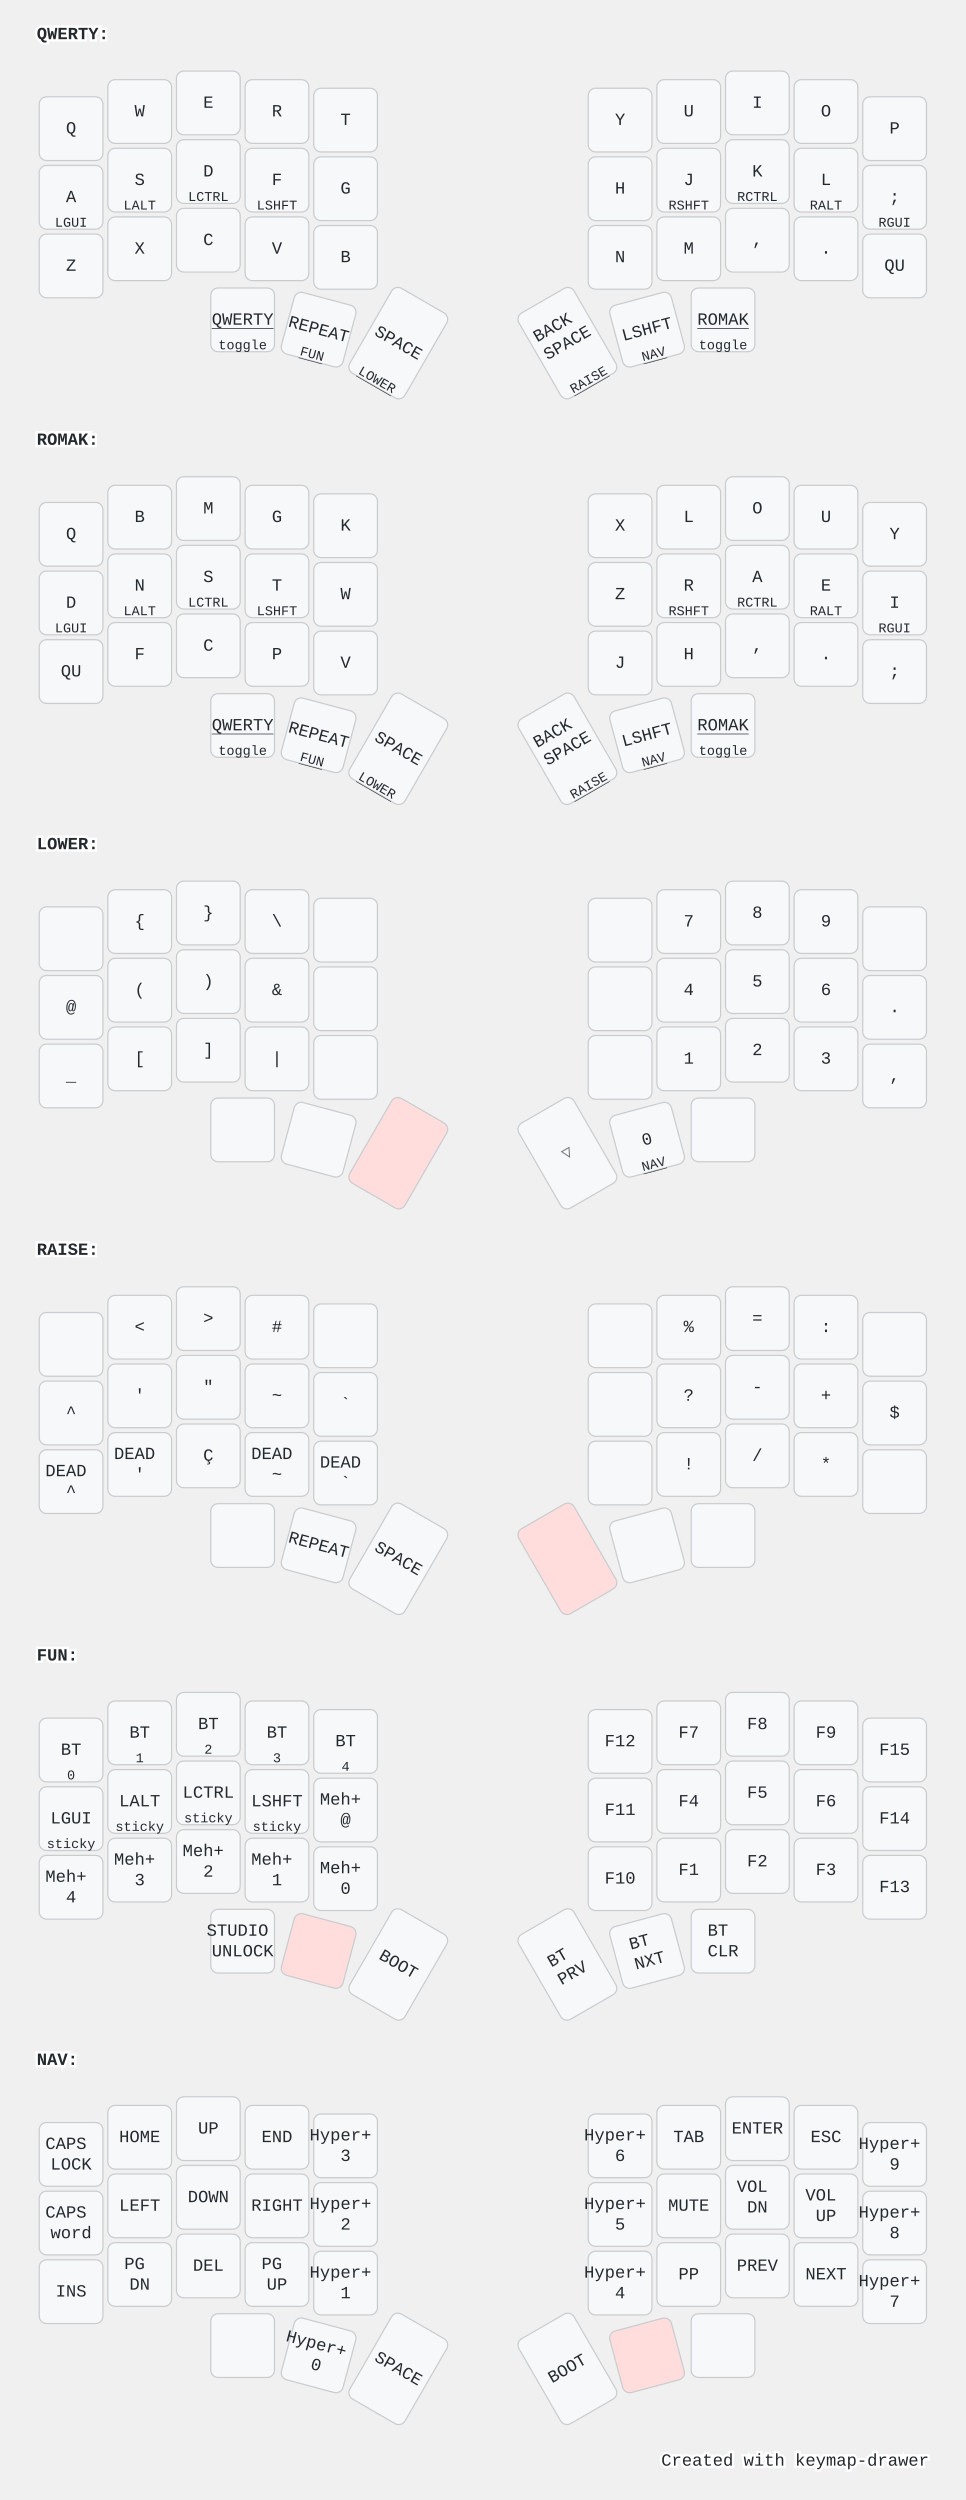
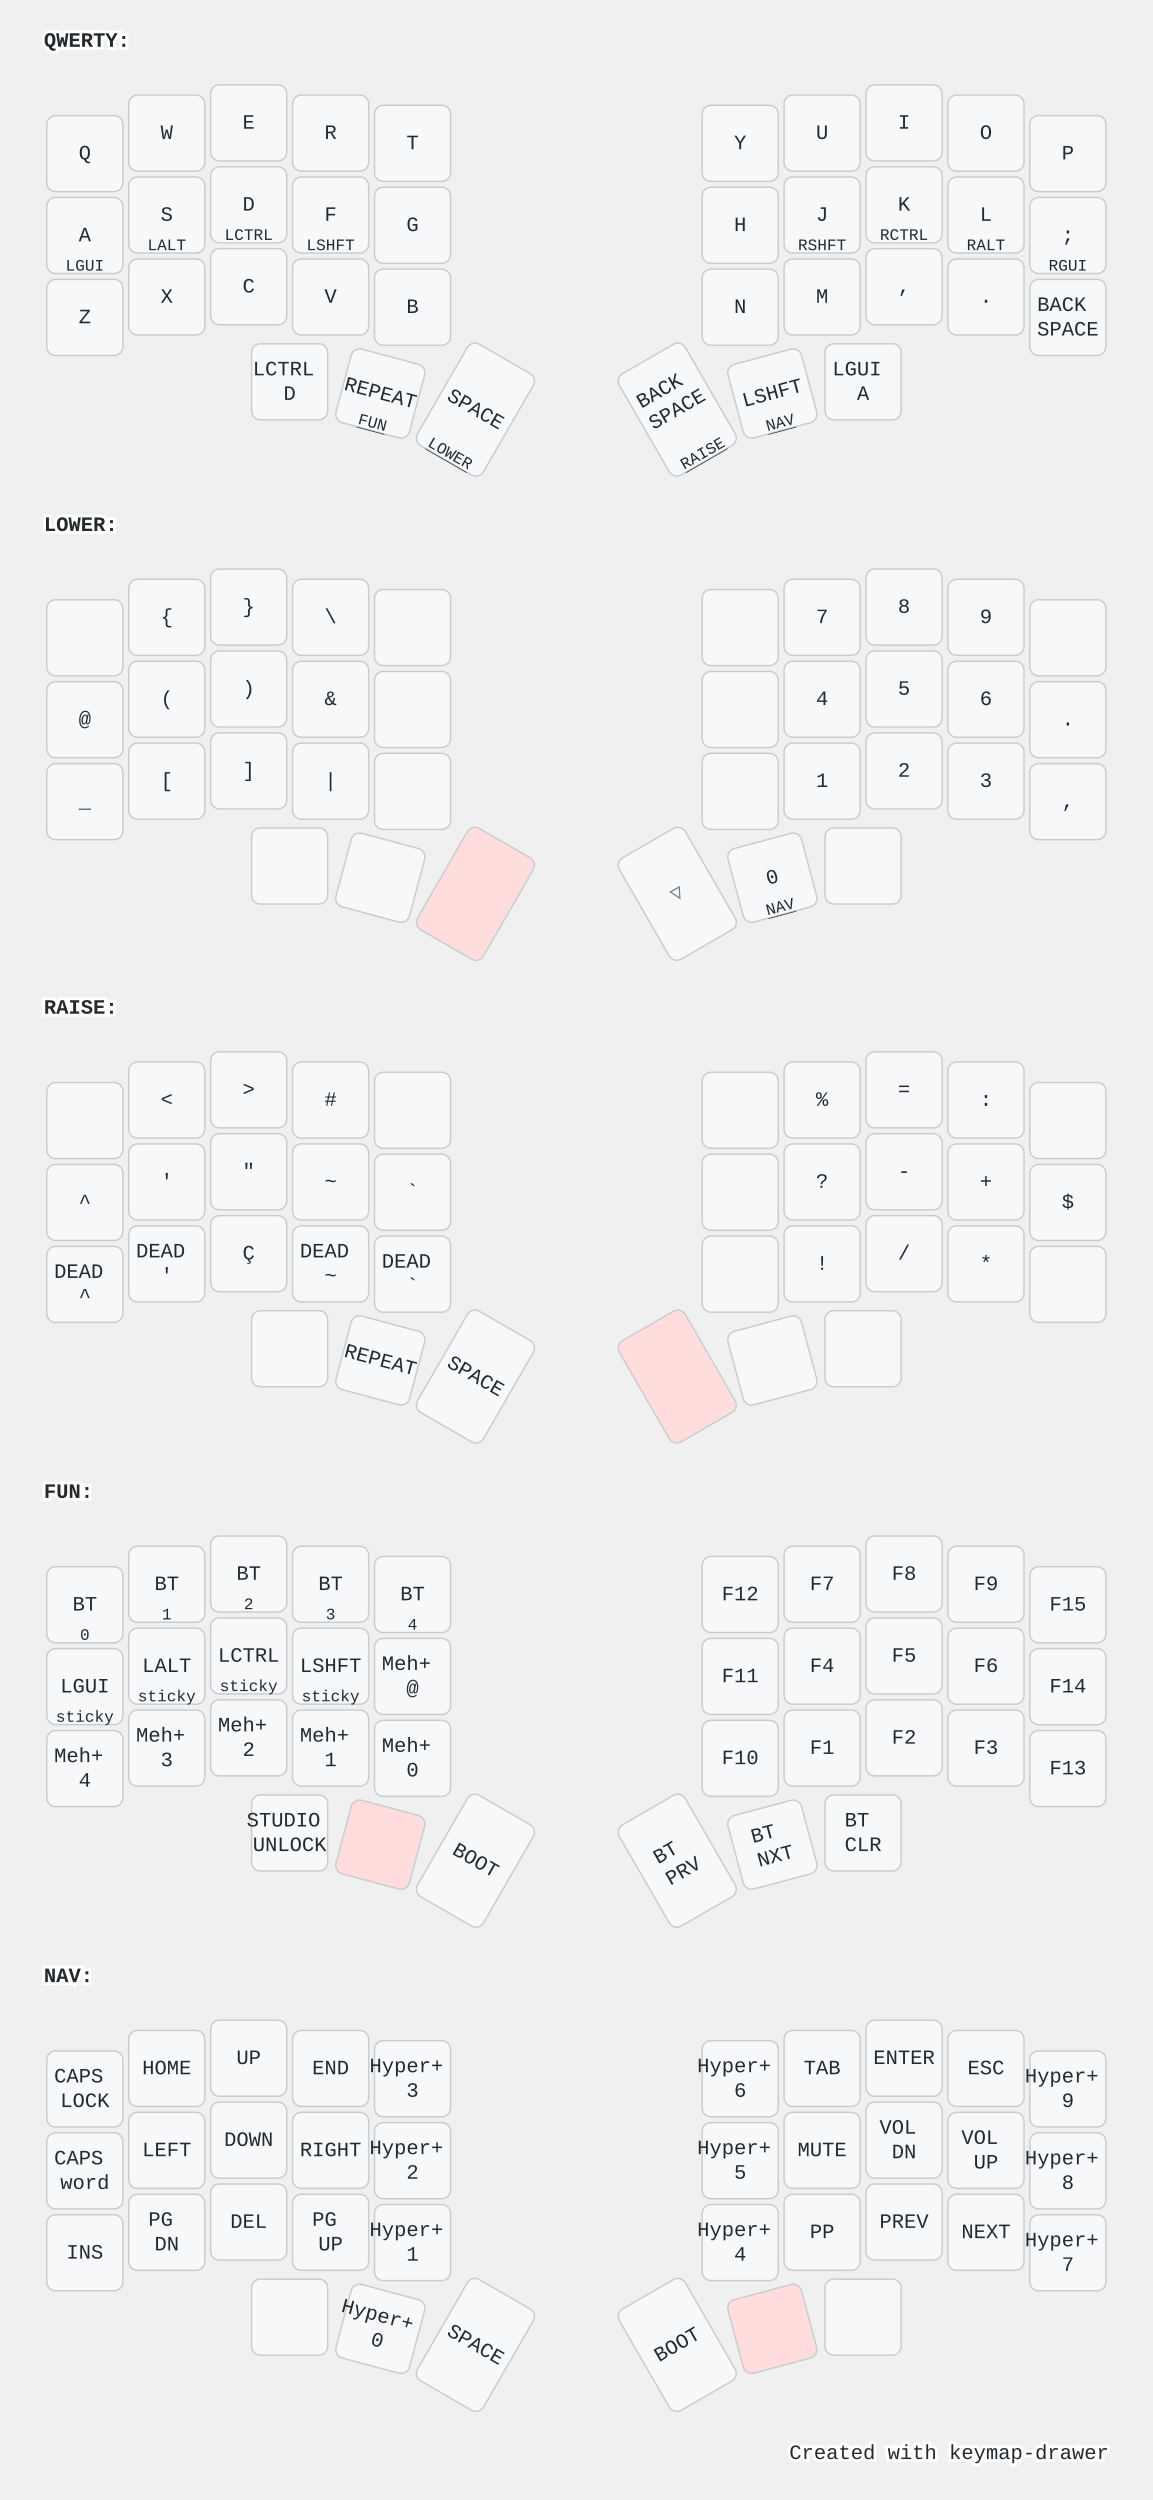
- <svg xmlns="http://www.w3.org/2000/svg" width="788" height="2040" viewBox="0 0 788 2040" class="keymap">
+ <svg xmlns="http://www.w3.org/2000/svg" width="788" height="1709" viewBox="0 0 788 1709" class="keymap">
  <style>/* inherit to force styles through use tags */
svg path {
    fill: inherit;
}

/* font and background color specifications */
svg.keymap {
    font-family: SFMono-Regular,Consolas,Liberation Mono,Menlo,monospace;
    font-size: 14px;
    font-kerning: normal;
    text-rendering: optimizeLegibility;
    fill: #24292e;
}

/* default key styling */
rect.key {
    fill: #f6f8fa;
}

rect.key, rect.combo {
    stroke: #c9cccf;
    stroke-width: 1;
}

/* default key side styling, only used is draw_key_sides is set */
rect.side {
    filter: brightness(90%);
}

/* color accent for combo boxes */
rect.combo, rect.combo-separate {
    fill: #cdf;
}

/* color accent for held keys */
rect.held, rect.combo.held {
    fill: #fdd;
}

/* color accent for ghost (optional) keys */
rect.ghost, rect.combo.ghost {
    stroke-dasharray: 4, 4;
    stroke-width: 2;
}

text {
    text-anchor: middle;
    dominant-baseline: middle;
}

/* styling for layer labels */
text.label {
    font-weight: bold;
    text-anchor: start;
    stroke: white;
    stroke-width: 4;
    paint-order: stroke;
}

/* styling for optional footer */
text.footer {
    text-anchor: end;
    dominant-baseline: auto;
    stroke: white;
    stroke-width: 4;
    paint-order: stroke;
}

/* styling for combo tap, and key non-tap label text */
text.combo, text.hold, text.shifted, text.left, text.right {
    font-size: 11px;
}

text.hold {
    text-anchor: middle;
    dominant-baseline: auto;
}

text.shifted {
    text-anchor: middle;
    dominant-baseline: hanging;
}

text.left {
    text-anchor: start;
}

text.right {
    text-anchor: end;
}

text.layer-activator {
    text-decoration: underline;
}

/* styling for hold/shifted label text in combo box */
text.combo.hold, text.combo.shifted, text.combo.left, text.combo.right {
    font-size: 8px;
}

/* lighter symbol for transparent keys */
text.trans {
    fill: #7b7e81;
}

/* styling for combo dendrons */
path.combo {
    stroke-width: 1;
    stroke: gray;
    fill: none;
}

/* Start Tabler Icons Cleanup */
/* cannot use height/width with glyphs */
.icon-tabler &gt; path {
    fill: inherit;
    stroke: inherit;
    stroke-width: 2;
}
/* hide tabler's default box */
.icon-tabler &gt; path[stroke="none"][fill="none"] {
    visibility: hidden;
}
/* End Tabler Icons Cleanup */

@media (prefers-color-scheme: dark) {
svg.keymap { fill: #d1d6db; }
rect.key { fill: #3f4750; }
rect.key, rect.combo { stroke: #60666c; }
rect.combo, rect.combo-separate { fill: #1f3d7a; }
rect.held, rect.combo.held { fill: #854747; }
text.label, text.footer { stroke: black; }
text.trans { fill: #7e8184; }
path.combo { stroke: #7f7f7f; }

}</style>
  <g transform="translate(30, 0)" class="layer-QWERTY">
    <text x="0" y="28" class="label" id="QWERTY">QWERTY:</text>
    <g transform="translate(0, 56)">
      <g transform="translate(28, 49)" class="key keypos-0">
        <rect rx="6" ry="6" x="-26" y="-26" width="52" height="52" class="key" />
        <text x="0" y="0" class="key tap">Q</text>
      </g>
      <g transform="translate(84, 35)" class="key keypos-1">
        <rect rx="6" ry="6" x="-26" y="-26" width="52" height="52" class="key" />
        <text x="0" y="0" class="key tap">W</text>
      </g>
      <g transform="translate(140, 28)" class="key keypos-2">
        <rect rx="6" ry="6" x="-26" y="-26" width="52" height="52" class="key" />
        <text x="0" y="0" class="key tap">E</text>
      </g>
      <g transform="translate(196, 35)" class="key keypos-3">
        <rect rx="6" ry="6" x="-26" y="-26" width="52" height="52" class="key" />
        <text x="0" y="0" class="key tap">R</text>
      </g>
      <g transform="translate(252, 42)" class="key keypos-4">
        <rect rx="6" ry="6" x="-26" y="-26" width="52" height="52" class="key" />
        <text x="0" y="0" class="key tap">T</text>
      </g>
      <g transform="translate(476, 42)" class="key keypos-5">
        <rect rx="6" ry="6" x="-26" y="-26" width="52" height="52" class="key" />
        <text x="0" y="0" class="key tap">Y</text>
      </g>
      <g transform="translate(532, 35)" class="key keypos-6">
        <rect rx="6" ry="6" x="-26" y="-26" width="52" height="52" class="key" />
        <text x="0" y="0" class="key tap">U</text>
      </g>
      <g transform="translate(588, 28)" class="key keypos-7">
        <rect rx="6" ry="6" x="-26" y="-26" width="52" height="52" class="key" />
        <text x="0" y="0" class="key tap">I</text>
      </g>
      <g transform="translate(644, 35)" class="key keypos-8">
        <rect rx="6" ry="6" x="-26" y="-26" width="52" height="52" class="key" />
        <text x="0" y="0" class="key tap">O</text>
      </g>
      <g transform="translate(700, 49)" class="key keypos-9">
        <rect rx="6" ry="6" x="-26" y="-26" width="52" height="52" class="key" />
        <text x="0" y="0" class="key tap">P</text>
      </g>
      <g transform="translate(28, 105)" class="key keypos-10">
        <rect rx="6" ry="6" x="-26" y="-26" width="52" height="52" class="key" />
        <text x="0" y="0" class="key tap">A</text>
        <text x="0" y="24" class="key hold">LGUI</text>
      </g>
      <g transform="translate(84, 91)" class="key keypos-11">
        <rect rx="6" ry="6" x="-26" y="-26" width="52" height="52" class="key" />
        <text x="0" y="0" class="key tap">S</text>
        <text x="0" y="24" class="key hold">LALT</text>
      </g>
      <g transform="translate(140, 84)" class="key keypos-12">
        <rect rx="6" ry="6" x="-26" y="-26" width="52" height="52" class="key" />
        <text x="0" y="0" class="key tap">D</text>
        <text x="0" y="24" class="key hold">LCTRL</text>
      </g>
      <g transform="translate(196, 91)" class="key keypos-13">
        <rect rx="6" ry="6" x="-26" y="-26" width="52" height="52" class="key" />
        <text x="0" y="0" class="key tap">F</text>
        <text x="0" y="24" class="key hold">LSHFT</text>
      </g>
      <g transform="translate(252, 98)" class="key keypos-14">
        <rect rx="6" ry="6" x="-26" y="-26" width="52" height="52" class="key" />
        <text x="0" y="0" class="key tap">G</text>
      </g>
      <g transform="translate(476, 98)" class="key keypos-15">
        <rect rx="6" ry="6" x="-26" y="-26" width="52" height="52" class="key" />
        <text x="0" y="0" class="key tap">H</text>
      </g>
      <g transform="translate(532, 91)" class="key keypos-16">
        <rect rx="6" ry="6" x="-26" y="-26" width="52" height="52" class="key" />
        <text x="0" y="0" class="key tap">J</text>
        <text x="0" y="24" class="key hold">RSHFT</text>
      </g>
      <g transform="translate(588, 84)" class="key keypos-17">
        <rect rx="6" ry="6" x="-26" y="-26" width="52" height="52" class="key" />
        <text x="0" y="0" class="key tap">K</text>
        <text x="0" y="24" class="key hold">RCTRL</text>
      </g>
      <g transform="translate(644, 91)" class="key keypos-18">
        <rect rx="6" ry="6" x="-26" y="-26" width="52" height="52" class="key" />
        <text x="0" y="0" class="key tap">L</text>
        <text x="0" y="24" class="key hold">RALT</text>
      </g>
      <g transform="translate(700, 105)" class="key keypos-19">
        <rect rx="6" ry="6" x="-26" y="-26" width="52" height="52" class="key" />
        <text x="0" y="0" class="key tap">;</text>
        <text x="0" y="24" class="key hold">RGUI</text>
      </g>
      <g transform="translate(28, 161)" class="key keypos-20">
        <rect rx="6" ry="6" x="-26" y="-26" width="52" height="52" class="key" />
        <text x="0" y="0" class="key tap">Z</text>
      </g>
      <g transform="translate(84, 147)" class="key keypos-21">
        <rect rx="6" ry="6" x="-26" y="-26" width="52" height="52" class="key" />
        <text x="0" y="0" class="key tap">X</text>
      </g>
      <g transform="translate(140, 140)" class="key keypos-22">
        <rect rx="6" ry="6" x="-26" y="-26" width="52" height="52" class="key" />
        <text x="0" y="0" class="key tap">C</text>
      </g>
      <g transform="translate(196, 147)" class="key keypos-23">
        <rect rx="6" ry="6" x="-26" y="-26" width="52" height="52" class="key" />
        <text x="0" y="0" class="key tap">V</text>
      </g>
      <g transform="translate(252, 154)" class="key keypos-24">
        <rect rx="6" ry="6" x="-26" y="-26" width="52" height="52" class="key" />
        <text x="0" y="0" class="key tap">B</text>
      </g>
      <g transform="translate(476, 154)" class="key keypos-25">
        <rect rx="6" ry="6" x="-26" y="-26" width="52" height="52" class="key" />
        <text x="0" y="0" class="key tap">N</text>
      </g>
      <g transform="translate(532, 147)" class="key keypos-26">
        <rect rx="6" ry="6" x="-26" y="-26" width="52" height="52" class="key" />
        <text x="0" y="0" class="key tap">M</text>
      </g>
      <g transform="translate(588, 140)" class="key keypos-27">
        <rect rx="6" ry="6" x="-26" y="-26" width="52" height="52" class="key" />
        <text x="0" y="0" class="key tap">,</text>
      </g>
      <g transform="translate(644, 147)" class="key keypos-28">
        <rect rx="6" ry="6" x="-26" y="-26" width="52" height="52" class="key" />
        <text x="0" y="0" class="key tap">.</text>
      </g>
      <g transform="translate(700, 161)" class="key keypos-29">
        <rect rx="6" ry="6" x="-26" y="-26" width="52" height="52" class="key" />
-         <text x="0" y="0" class="key tap">QU</text>
+         <text x="0" y="0" class="key tap">
+           <tspan x="0" dy="-0.6em">BACK</tspan>
+           <tspan x="0" dy="1.2em">SPACE</tspan>
+         </text>
      </g>
      <g transform="translate(168, 205)" class="key keypos-30">
        <rect rx="6" ry="6" x="-26" y="-26" width="52" height="52" class="key" />
-         <a href="#QWERTY">
-           <text x="0" y="0" class="key tap layer-activator">QWERTY</text>
-         </a>
-         <text x="0" y="24" class="key hold">toggle</text>
+         <text x="0" y="0" class="key tap">
+           <tspan x="0" dy="-0.6em">LCTRL</tspan>
+           <tspan x="0" dy="1.2em">D</tspan>
+         </text>
      </g>
      <g transform="translate(230, 213) rotate(15.0)" class="key keypos-31">
        <rect rx="6" ry="6" x="-26" y="-26" width="52" height="52" class="key" />
        <text x="0" y="0" class="key tap">REPEAT</text>
        <a href="#FUN">
          <text x="0" y="24" class="key hold layer-activator">FUN</text>
        </a>
      </g>
      <g transform="translate(295, 224) rotate(30.0)" class="key keypos-32">
        <rect rx="6" ry="6" x="-26" y="-40" width="52" height="80" class="key" />
        <text x="0" y="0" class="key tap">SPACE</text>
        <a href="#LOWER">
          <text x="0" y="38" class="key hold layer-activator">LOWER</text>
        </a>
      </g>
      <g transform="translate(433, 224) rotate(-30.0)" class="key keypos-33">
        <rect rx="6" ry="6" x="-26" y="-40" width="52" height="80" class="key" />
        <text x="0" y="0" class="key tap">
          <tspan x="0" dy="-1.2em">BACK</tspan>
          <tspan x="0" dy="1.2em">SPACE</tspan>
        </text>
        <a href="#RAISE">
          <text x="0" y="38" class="key hold layer-activator">RAISE</text>
        </a>
      </g>
      <g transform="translate(498, 213) rotate(-15.0)" class="key keypos-34">
        <rect rx="6" ry="6" x="-26" y="-26" width="52" height="52" class="key" />
        <text x="0" y="0" class="key tap">LSHFT</text>
        <a href="#NAV">
          <text x="0" y="24" class="key hold layer-activator">NAV</text>
        </a>
      </g>
      <g transform="translate(560, 205)" class="key keypos-35">
        <rect rx="6" ry="6" x="-26" y="-26" width="52" height="52" class="key" />
-         <a href="#ROMAK">
-           <text x="0" y="0" class="key tap layer-activator">ROMAK</text>
-         </a>
-         <text x="0" y="24" class="key hold">toggle</text>
+         <text x="0" y="0" class="key tap">
+           <tspan x="0" dy="-0.6em">LGUI</tspan>
+           <tspan x="0" dy="1.2em">A</tspan>
+         </text>
      </g>
    </g>
  </g>
-   <g transform="translate(30, 331)" class="layer-ROMAK">
-     <text x="0" y="28" class="label" id="ROMAK">ROMAK:</text>
-     <g transform="translate(0, 56)">
-       <g transform="translate(28, 49)" class="key keypos-0">
-         <rect rx="6" ry="6" x="-26" y="-26" width="52" height="52" class="key" />
-         <text x="0" y="0" class="key tap">Q</text>
-       </g>
-       <g transform="translate(84, 35)" class="key keypos-1">
-         <rect rx="6" ry="6" x="-26" y="-26" width="52" height="52" class="key" />
-         <text x="0" y="0" class="key tap">B</text>
-       </g>
-       <g transform="translate(140, 28)" class="key keypos-2">
-         <rect rx="6" ry="6" x="-26" y="-26" width="52" height="52" class="key" />
-         <text x="0" y="0" class="key tap">M</text>
-       </g>
-       <g transform="translate(196, 35)" class="key keypos-3">
-         <rect rx="6" ry="6" x="-26" y="-26" width="52" height="52" class="key" />
-         <text x="0" y="0" class="key tap">G</text>
-       </g>
-       <g transform="translate(252, 42)" class="key keypos-4">
-         <rect rx="6" ry="6" x="-26" y="-26" width="52" height="52" class="key" />
-         <text x="0" y="0" class="key tap">K</text>
-       </g>
-       <g transform="translate(476, 42)" class="key keypos-5">
-         <rect rx="6" ry="6" x="-26" y="-26" width="52" height="52" class="key" />
-         <text x="0" y="0" class="key tap">X</text>
-       </g>
-       <g transform="translate(532, 35)" class="key keypos-6">
-         <rect rx="6" ry="6" x="-26" y="-26" width="52" height="52" class="key" />
-         <text x="0" y="0" class="key tap">L</text>
-       </g>
-       <g transform="translate(588, 28)" class="key keypos-7">
-         <rect rx="6" ry="6" x="-26" y="-26" width="52" height="52" class="key" />
-         <text x="0" y="0" class="key tap">O</text>
-       </g>
-       <g transform="translate(644, 35)" class="key keypos-8">
-         <rect rx="6" ry="6" x="-26" y="-26" width="52" height="52" class="key" />
-         <text x="0" y="0" class="key tap">U</text>
-       </g>
-       <g transform="translate(700, 49)" class="key keypos-9">
-         <rect rx="6" ry="6" x="-26" y="-26" width="52" height="52" class="key" />
-         <text x="0" y="0" class="key tap">Y</text>
-       </g>
-       <g transform="translate(28, 105)" class="key keypos-10">
-         <rect rx="6" ry="6" x="-26" y="-26" width="52" height="52" class="key" />
-         <text x="0" y="0" class="key tap">D</text>
-         <text x="0" y="24" class="key hold">LGUI</text>
-       </g>
-       <g transform="translate(84, 91)" class="key keypos-11">
-         <rect rx="6" ry="6" x="-26" y="-26" width="52" height="52" class="key" />
-         <text x="0" y="0" class="key tap">N</text>
-         <text x="0" y="24" class="key hold">LALT</text>
-       </g>
-       <g transform="translate(140, 84)" class="key keypos-12">
-         <rect rx="6" ry="6" x="-26" y="-26" width="52" height="52" class="key" />
-         <text x="0" y="0" class="key tap">S</text>
-         <text x="0" y="24" class="key hold">LCTRL</text>
-       </g>
-       <g transform="translate(196, 91)" class="key keypos-13">
-         <rect rx="6" ry="6" x="-26" y="-26" width="52" height="52" class="key" />
-         <text x="0" y="0" class="key tap">T</text>
-         <text x="0" y="24" class="key hold">LSHFT</text>
-       </g>
-       <g transform="translate(252, 98)" class="key keypos-14">
-         <rect rx="6" ry="6" x="-26" y="-26" width="52" height="52" class="key" />
-         <text x="0" y="0" class="key tap">W</text>
-       </g>
-       <g transform="translate(476, 98)" class="key keypos-15">
-         <rect rx="6" ry="6" x="-26" y="-26" width="52" height="52" class="key" />
-         <text x="0" y="0" class="key tap">Z</text>
-       </g>
-       <g transform="translate(532, 91)" class="key keypos-16">
-         <rect rx="6" ry="6" x="-26" y="-26" width="52" height="52" class="key" />
-         <text x="0" y="0" class="key tap">R</text>
-         <text x="0" y="24" class="key hold">RSHFT</text>
-       </g>
-       <g transform="translate(588, 84)" class="key keypos-17">
-         <rect rx="6" ry="6" x="-26" y="-26" width="52" height="52" class="key" />
-         <text x="0" y="0" class="key tap">A</text>
-         <text x="0" y="24" class="key hold">RCTRL</text>
-       </g>
-       <g transform="translate(644, 91)" class="key keypos-18">
-         <rect rx="6" ry="6" x="-26" y="-26" width="52" height="52" class="key" />
-         <text x="0" y="0" class="key tap">E</text>
-         <text x="0" y="24" class="key hold">RALT</text>
-       </g>
-       <g transform="translate(700, 105)" class="key keypos-19">
-         <rect rx="6" ry="6" x="-26" y="-26" width="52" height="52" class="key" />
-         <text x="0" y="0" class="key tap">I</text>
-         <text x="0" y="24" class="key hold">RGUI</text>
-       </g>
-       <g transform="translate(28, 161)" class="key keypos-20">
-         <rect rx="6" ry="6" x="-26" y="-26" width="52" height="52" class="key" />
-         <text x="0" y="0" class="key tap">QU</text>
-       </g>
-       <g transform="translate(84, 147)" class="key keypos-21">
-         <rect rx="6" ry="6" x="-26" y="-26" width="52" height="52" class="key" />
-         <text x="0" y="0" class="key tap">F</text>
-       </g>
-       <g transform="translate(140, 140)" class="key keypos-22">
-         <rect rx="6" ry="6" x="-26" y="-26" width="52" height="52" class="key" />
-         <text x="0" y="0" class="key tap">C</text>
-       </g>
-       <g transform="translate(196, 147)" class="key keypos-23">
-         <rect rx="6" ry="6" x="-26" y="-26" width="52" height="52" class="key" />
-         <text x="0" y="0" class="key tap">P</text>
-       </g>
-       <g transform="translate(252, 154)" class="key keypos-24">
-         <rect rx="6" ry="6" x="-26" y="-26" width="52" height="52" class="key" />
-         <text x="0" y="0" class="key tap">V</text>
-       </g>
-       <g transform="translate(476, 154)" class="key keypos-25">
-         <rect rx="6" ry="6" x="-26" y="-26" width="52" height="52" class="key" />
-         <text x="0" y="0" class="key tap">J</text>
-       </g>
-       <g transform="translate(532, 147)" class="key keypos-26">
-         <rect rx="6" ry="6" x="-26" y="-26" width="52" height="52" class="key" />
-         <text x="0" y="0" class="key tap">H</text>
-       </g>
-       <g transform="translate(588, 140)" class="key keypos-27">
-         <rect rx="6" ry="6" x="-26" y="-26" width="52" height="52" class="key" />
-         <text x="0" y="0" class="key tap">,</text>
-       </g>
-       <g transform="translate(644, 147)" class="key keypos-28">
-         <rect rx="6" ry="6" x="-26" y="-26" width="52" height="52" class="key" />
-         <text x="0" y="0" class="key tap">.</text>
-       </g>
-       <g transform="translate(700, 161)" class="key keypos-29">
-         <rect rx="6" ry="6" x="-26" y="-26" width="52" height="52" class="key" />
-         <text x="0" y="0" class="key tap">;</text>
-       </g>
-       <g transform="translate(168, 205)" class="key keypos-30">
-         <rect rx="6" ry="6" x="-26" y="-26" width="52" height="52" class="key" />
-         <a href="#QWERTY">
-           <text x="0" y="0" class="key tap layer-activator">QWERTY</text>
-         </a>
-         <text x="0" y="24" class="key hold">toggle</text>
-       </g>
-       <g transform="translate(230, 213) rotate(15.0)" class="key keypos-31">
-         <rect rx="6" ry="6" x="-26" y="-26" width="52" height="52" class="key" />
-         <text x="0" y="0" class="key tap">REPEAT</text>
-         <a href="#FUN">
-           <text x="0" y="24" class="key hold layer-activator">FUN</text>
-         </a>
-       </g>
-       <g transform="translate(295, 224) rotate(30.0)" class="key keypos-32">
-         <rect rx="6" ry="6" x="-26" y="-40" width="52" height="80" class="key" />
-         <text x="0" y="0" class="key tap">SPACE</text>
-         <a href="#LOWER">
-           <text x="0" y="38" class="key hold layer-activator">LOWER</text>
-         </a>
-       </g>
-       <g transform="translate(433, 224) rotate(-30.0)" class="key keypos-33">
-         <rect rx="6" ry="6" x="-26" y="-40" width="52" height="80" class="key" />
-         <text x="0" y="0" class="key tap">
-           <tspan x="0" dy="-1.2em">BACK</tspan>
-           <tspan x="0" dy="1.2em">SPACE</tspan>
-         </text>
-         <a href="#RAISE">
-           <text x="0" y="38" class="key hold layer-activator">RAISE</text>
-         </a>
-       </g>
-       <g transform="translate(498, 213) rotate(-15.0)" class="key keypos-34">
-         <rect rx="6" ry="6" x="-26" y="-26" width="52" height="52" class="key" />
-         <text x="0" y="0" class="key tap">LSHFT</text>
-         <a href="#NAV">
-           <text x="0" y="24" class="key hold layer-activator">NAV</text>
-         </a>
-       </g>
-       <g transform="translate(560, 205)" class="key keypos-35">
-         <rect rx="6" ry="6" x="-26" y="-26" width="52" height="52" class="key" />
-         <a href="#ROMAK">
-           <text x="0" y="0" class="key tap layer-activator">ROMAK</text>
-         </a>
-         <text x="0" y="24" class="key hold">toggle</text>
-       </g>
-     </g>
-   </g>
-   <g transform="translate(30, 661)" class="layer-LOWER">
+   <g transform="translate(30, 331)" class="layer-LOWER">
    <text x="0" y="28" class="label" id="LOWER">LOWER:</text>
    <g transform="translate(0, 56)">
      <g transform="translate(28, 49)" class="key keypos-0">
        <rect rx="6" ry="6" x="-26" y="-26" width="52" height="52" class="key" />
      </g>
      <g transform="translate(84, 35)" class="key keypos-1">
        <rect rx="6" ry="6" x="-26" y="-26" width="52" height="52" class="key" />
        <text x="0" y="0" class="key tap">{</text>
      </g>
      <g transform="translate(140, 28)" class="key keypos-2">
        <rect rx="6" ry="6" x="-26" y="-26" width="52" height="52" class="key" />
        <text x="0" y="0" class="key tap">}</text>
      </g>
      <g transform="translate(196, 35)" class="key keypos-3">
        <rect rx="6" ry="6" x="-26" y="-26" width="52" height="52" class="key" />
        <text x="0" y="0" class="key tap">\</text>
      </g>
      <g transform="translate(252, 42)" class="key keypos-4">
        <rect rx="6" ry="6" x="-26" y="-26" width="52" height="52" class="key" />
      </g>
      <g transform="translate(476, 42)" class="key keypos-5">
        <rect rx="6" ry="6" x="-26" y="-26" width="52" height="52" class="key" />
      </g>
      <g transform="translate(532, 35)" class="key keypos-6">
        <rect rx="6" ry="6" x="-26" y="-26" width="52" height="52" class="key" />
        <text x="0" y="0" class="key tap">7</text>
      </g>
      <g transform="translate(588, 28)" class="key keypos-7">
        <rect rx="6" ry="6" x="-26" y="-26" width="52" height="52" class="key" />
        <text x="0" y="0" class="key tap">8</text>
      </g>
      <g transform="translate(644, 35)" class="key keypos-8">
        <rect rx="6" ry="6" x="-26" y="-26" width="52" height="52" class="key" />
        <text x="0" y="0" class="key tap">9</text>
      </g>
      <g transform="translate(700, 49)" class="key keypos-9">
        <rect rx="6" ry="6" x="-26" y="-26" width="52" height="52" class="key" />
      </g>
      <g transform="translate(28, 105)" class="key keypos-10">
        <rect rx="6" ry="6" x="-26" y="-26" width="52" height="52" class="key" />
        <text x="0" y="0" class="key tap">@</text>
      </g>
      <g transform="translate(84, 91)" class="key keypos-11">
        <rect rx="6" ry="6" x="-26" y="-26" width="52" height="52" class="key" />
        <text x="0" y="0" class="key tap">(</text>
      </g>
      <g transform="translate(140, 84)" class="key keypos-12">
        <rect rx="6" ry="6" x="-26" y="-26" width="52" height="52" class="key" />
        <text x="0" y="0" class="key tap">)</text>
      </g>
      <g transform="translate(196, 91)" class="key keypos-13">
        <rect rx="6" ry="6" x="-26" y="-26" width="52" height="52" class="key" />
        <text x="0" y="0" class="key tap">&amp;</text>
      </g>
      <g transform="translate(252, 98)" class="key keypos-14">
        <rect rx="6" ry="6" x="-26" y="-26" width="52" height="52" class="key" />
      </g>
      <g transform="translate(476, 98)" class="key keypos-15">
        <rect rx="6" ry="6" x="-26" y="-26" width="52" height="52" class="key" />
      </g>
      <g transform="translate(532, 91)" class="key keypos-16">
        <rect rx="6" ry="6" x="-26" y="-26" width="52" height="52" class="key" />
        <text x="0" y="0" class="key tap">4</text>
      </g>
      <g transform="translate(588, 84)" class="key keypos-17">
        <rect rx="6" ry="6" x="-26" y="-26" width="52" height="52" class="key" />
        <text x="0" y="0" class="key tap">5</text>
      </g>
      <g transform="translate(644, 91)" class="key keypos-18">
        <rect rx="6" ry="6" x="-26" y="-26" width="52" height="52" class="key" />
        <text x="0" y="0" class="key tap">6</text>
      </g>
      <g transform="translate(700, 105)" class="key keypos-19">
        <rect rx="6" ry="6" x="-26" y="-26" width="52" height="52" class="key" />
        <text x="0" y="0" class="key tap">.</text>
      </g>
      <g transform="translate(28, 161)" class="key keypos-20">
        <rect rx="6" ry="6" x="-26" y="-26" width="52" height="52" class="key" />
        <text x="0" y="0" class="key tap">_</text>
      </g>
      <g transform="translate(84, 147)" class="key keypos-21">
        <rect rx="6" ry="6" x="-26" y="-26" width="52" height="52" class="key" />
        <text x="0" y="0" class="key tap">[</text>
      </g>
      <g transform="translate(140, 140)" class="key keypos-22">
        <rect rx="6" ry="6" x="-26" y="-26" width="52" height="52" class="key" />
        <text x="0" y="0" class="key tap">]</text>
      </g>
      <g transform="translate(196, 147)" class="key keypos-23">
        <rect rx="6" ry="6" x="-26" y="-26" width="52" height="52" class="key" />
        <text x="0" y="0" class="key tap">|</text>
      </g>
      <g transform="translate(252, 154)" class="key keypos-24">
        <rect rx="6" ry="6" x="-26" y="-26" width="52" height="52" class="key" />
      </g>
      <g transform="translate(476, 154)" class="key keypos-25">
        <rect rx="6" ry="6" x="-26" y="-26" width="52" height="52" class="key" />
      </g>
      <g transform="translate(532, 147)" class="key keypos-26">
        <rect rx="6" ry="6" x="-26" y="-26" width="52" height="52" class="key" />
        <text x="0" y="0" class="key tap">1</text>
      </g>
      <g transform="translate(588, 140)" class="key keypos-27">
        <rect rx="6" ry="6" x="-26" y="-26" width="52" height="52" class="key" />
        <text x="0" y="0" class="key tap">2</text>
      </g>
      <g transform="translate(644, 147)" class="key keypos-28">
        <rect rx="6" ry="6" x="-26" y="-26" width="52" height="52" class="key" />
        <text x="0" y="0" class="key tap">3</text>
      </g>
      <g transform="translate(700, 161)" class="key keypos-29">
        <rect rx="6" ry="6" x="-26" y="-26" width="52" height="52" class="key" />
        <text x="0" y="0" class="key tap">,</text>
      </g>
      <g transform="translate(168, 205)" class="key keypos-30">
        <rect rx="6" ry="6" x="-26" y="-26" width="52" height="52" class="key" />
      </g>
      <g transform="translate(230, 213) rotate(15.0)" class="key keypos-31">
        <rect rx="6" ry="6" x="-26" y="-26" width="52" height="52" class="key" />
      </g>
      <g transform="translate(295, 224) rotate(30.0)" class="key held keypos-32">
        <rect rx="6" ry="6" x="-26" y="-40" width="52" height="80" class="key held" />
      </g>
      <g transform="translate(433, 224) rotate(-30.0)" class="key trans keypos-33">
        <rect rx="6" ry="6" x="-26" y="-40" width="52" height="80" class="key trans" />
        <text x="0" y="0" class="key trans tap">▽</text>
      </g>
      <g transform="translate(498, 213) rotate(-15.0)" class="key keypos-34">
        <rect rx="6" ry="6" x="-26" y="-26" width="52" height="52" class="key" />
        <text x="0" y="0" class="key tap">0</text>
        <a href="#NAV">
          <text x="0" y="24" class="key hold layer-activator">NAV</text>
        </a>
      </g>
      <g transform="translate(560, 205)" class="key keypos-35">
        <rect rx="6" ry="6" x="-26" y="-26" width="52" height="52" class="key" />
      </g>
    </g>
  </g>
-   <g transform="translate(30, 992)" class="layer-RAISE">
+   <g transform="translate(30, 661)" class="layer-RAISE">
    <text x="0" y="28" class="label" id="RAISE">RAISE:</text>
    <g transform="translate(0, 56)">
      <g transform="translate(28, 49)" class="key keypos-0">
        <rect rx="6" ry="6" x="-26" y="-26" width="52" height="52" class="key" />
      </g>
      <g transform="translate(84, 35)" class="key keypos-1">
        <rect rx="6" ry="6" x="-26" y="-26" width="52" height="52" class="key" />
        <text x="0" y="0" class="key tap">&lt;</text>
      </g>
      <g transform="translate(140, 28)" class="key keypos-2">
        <rect rx="6" ry="6" x="-26" y="-26" width="52" height="52" class="key" />
        <text x="0" y="0" class="key tap">&gt;</text>
      </g>
      <g transform="translate(196, 35)" class="key keypos-3">
        <rect rx="6" ry="6" x="-26" y="-26" width="52" height="52" class="key" />
        <text x="0" y="0" class="key tap">#</text>
      </g>
      <g transform="translate(252, 42)" class="key keypos-4">
        <rect rx="6" ry="6" x="-26" y="-26" width="52" height="52" class="key" />
      </g>
      <g transform="translate(476, 42)" class="key keypos-5">
        <rect rx="6" ry="6" x="-26" y="-26" width="52" height="52" class="key" />
      </g>
      <g transform="translate(532, 35)" class="key keypos-6">
        <rect rx="6" ry="6" x="-26" y="-26" width="52" height="52" class="key" />
        <text x="0" y="0" class="key tap">%</text>
      </g>
      <g transform="translate(588, 28)" class="key keypos-7">
        <rect rx="6" ry="6" x="-26" y="-26" width="52" height="52" class="key" />
        <text x="0" y="0" class="key tap">=</text>
      </g>
      <g transform="translate(644, 35)" class="key keypos-8">
        <rect rx="6" ry="6" x="-26" y="-26" width="52" height="52" class="key" />
        <text x="0" y="0" class="key tap">:</text>
      </g>
      <g transform="translate(700, 49)" class="key keypos-9">
        <rect rx="6" ry="6" x="-26" y="-26" width="52" height="52" class="key" />
      </g>
      <g transform="translate(28, 105)" class="key keypos-10">
        <rect rx="6" ry="6" x="-26" y="-26" width="52" height="52" class="key" />
        <text x="0" y="0" class="key tap">^</text>
      </g>
      <g transform="translate(84, 91)" class="key keypos-11">
        <rect rx="6" ry="6" x="-26" y="-26" width="52" height="52" class="key" />
        <text x="0" y="0" class="key tap">'</text>
      </g>
      <g transform="translate(140, 84)" class="key keypos-12">
        <rect rx="6" ry="6" x="-26" y="-26" width="52" height="52" class="key" />
        <text x="0" y="0" class="key tap">"</text>
      </g>
      <g transform="translate(196, 91)" class="key keypos-13">
        <rect rx="6" ry="6" x="-26" y="-26" width="52" height="52" class="key" />
        <text x="0" y="0" class="key tap">~</text>
      </g>
      <g transform="translate(252, 98)" class="key keypos-14">
        <rect rx="6" ry="6" x="-26" y="-26" width="52" height="52" class="key" />
        <text x="0" y="0" class="key tap">`</text>
      </g>
      <g transform="translate(476, 98)" class="key keypos-15">
        <rect rx="6" ry="6" x="-26" y="-26" width="52" height="52" class="key" />
      </g>
      <g transform="translate(532, 91)" class="key keypos-16">
        <rect rx="6" ry="6" x="-26" y="-26" width="52" height="52" class="key" />
        <text x="0" y="0" class="key tap">?</text>
      </g>
      <g transform="translate(588, 84)" class="key keypos-17">
        <rect rx="6" ry="6" x="-26" y="-26" width="52" height="52" class="key" />
        <text x="0" y="0" class="key tap">-</text>
      </g>
      <g transform="translate(644, 91)" class="key keypos-18">
        <rect rx="6" ry="6" x="-26" y="-26" width="52" height="52" class="key" />
        <text x="0" y="0" class="key tap">+</text>
      </g>
      <g transform="translate(700, 105)" class="key keypos-19">
        <rect rx="6" ry="6" x="-26" y="-26" width="52" height="52" class="key" />
        <text x="0" y="0" class="key tap">$</text>
      </g>
      <g transform="translate(28, 161)" class="key keypos-20">
        <rect rx="6" ry="6" x="-26" y="-26" width="52" height="52" class="key" />
        <text x="0" y="0" class="key tap">
          <tspan x="0" dy="-0.6em">DEAD</tspan>
          <tspan x="0" dy="1.2em">^</tspan>
        </text>
      </g>
      <g transform="translate(84, 147)" class="key keypos-21">
        <rect rx="6" ry="6" x="-26" y="-26" width="52" height="52" class="key" />
        <text x="0" y="0" class="key tap">
          <tspan x="0" dy="-0.6em">DEAD</tspan>
          <tspan x="0" dy="1.2em">'</tspan>
        </text>
      </g>
      <g transform="translate(140, 140)" class="key keypos-22">
        <rect rx="6" ry="6" x="-26" y="-26" width="52" height="52" class="key" />
        <text x="0" y="0" class="key tap">Ç</text>
      </g>
      <g transform="translate(196, 147)" class="key keypos-23">
        <rect rx="6" ry="6" x="-26" y="-26" width="52" height="52" class="key" />
        <text x="0" y="0" class="key tap">
          <tspan x="0" dy="-0.6em">DEAD</tspan>
          <tspan x="0" dy="1.2em">~</tspan>
        </text>
      </g>
      <g transform="translate(252, 154)" class="key keypos-24">
        <rect rx="6" ry="6" x="-26" y="-26" width="52" height="52" class="key" />
        <text x="0" y="0" class="key tap">
          <tspan x="0" dy="-0.6em">DEAD</tspan>
          <tspan x="0" dy="1.2em">`</tspan>
        </text>
      </g>
      <g transform="translate(476, 154)" class="key keypos-25">
        <rect rx="6" ry="6" x="-26" y="-26" width="52" height="52" class="key" />
      </g>
      <g transform="translate(532, 147)" class="key keypos-26">
        <rect rx="6" ry="6" x="-26" y="-26" width="52" height="52" class="key" />
        <text x="0" y="0" class="key tap">!</text>
      </g>
      <g transform="translate(588, 140)" class="key keypos-27">
        <rect rx="6" ry="6" x="-26" y="-26" width="52" height="52" class="key" />
        <text x="0" y="0" class="key tap">/</text>
      </g>
      <g transform="translate(644, 147)" class="key keypos-28">
        <rect rx="6" ry="6" x="-26" y="-26" width="52" height="52" class="key" />
        <text x="0" y="0" class="key tap">*</text>
      </g>
      <g transform="translate(700, 161)" class="key keypos-29">
        <rect rx="6" ry="6" x="-26" y="-26" width="52" height="52" class="key" />
      </g>
      <g transform="translate(168, 205)" class="key keypos-30">
        <rect rx="6" ry="6" x="-26" y="-26" width="52" height="52" class="key" />
      </g>
      <g transform="translate(230, 213) rotate(15.0)" class="key keypos-31">
        <rect rx="6" ry="6" x="-26" y="-26" width="52" height="52" class="key" />
        <text x="0" y="0" class="key tap">REPEAT</text>
      </g>
      <g transform="translate(295, 224) rotate(30.0)" class="key keypos-32">
        <rect rx="6" ry="6" x="-26" y="-40" width="52" height="80" class="key" />
        <text x="0" y="0" class="key tap">SPACE</text>
      </g>
      <g transform="translate(433, 224) rotate(-30.0)" class="key held keypos-33">
        <rect rx="6" ry="6" x="-26" y="-40" width="52" height="80" class="key held" />
      </g>
      <g transform="translate(498, 213) rotate(-15.0)" class="key keypos-34">
        <rect rx="6" ry="6" x="-26" y="-26" width="52" height="52" class="key" />
      </g>
      <g transform="translate(560, 205)" class="key keypos-35">
        <rect rx="6" ry="6" x="-26" y="-26" width="52" height="52" class="key" />
      </g>
    </g>
  </g>
-   <g transform="translate(30, 1323)" class="layer-FUN">
+   <g transform="translate(30, 992)" class="layer-FUN">
    <text x="0" y="28" class="label" id="FUN">FUN:</text>
    <g transform="translate(0, 56)">
      <g transform="translate(28, 49)" class="key keypos-0">
        <rect rx="6" ry="6" x="-26" y="-26" width="52" height="52" class="key" />
        <text x="0" y="0" class="key tap">BT</text>
        <text x="0" y="24" class="key hold">0</text>
      </g>
      <g transform="translate(84, 35)" class="key keypos-1">
        <rect rx="6" ry="6" x="-26" y="-26" width="52" height="52" class="key" />
        <text x="0" y="0" class="key tap">BT</text>
        <text x="0" y="24" class="key hold">1</text>
      </g>
      <g transform="translate(140, 28)" class="key keypos-2">
        <rect rx="6" ry="6" x="-26" y="-26" width="52" height="52" class="key" />
        <text x="0" y="0" class="key tap">BT</text>
        <text x="0" y="24" class="key hold">2</text>
      </g>
      <g transform="translate(196, 35)" class="key keypos-3">
        <rect rx="6" ry="6" x="-26" y="-26" width="52" height="52" class="key" />
        <text x="0" y="0" class="key tap">BT</text>
        <text x="0" y="24" class="key hold">3</text>
      </g>
      <g transform="translate(252, 42)" class="key keypos-4">
        <rect rx="6" ry="6" x="-26" y="-26" width="52" height="52" class="key" />
        <text x="0" y="0" class="key tap">BT</text>
        <text x="0" y="24" class="key hold">4</text>
      </g>
      <g transform="translate(476, 42)" class="key keypos-5">
        <rect rx="6" ry="6" x="-26" y="-26" width="52" height="52" class="key" />
        <text x="0" y="0" class="key tap">F12</text>
      </g>
      <g transform="translate(532, 35)" class="key keypos-6">
        <rect rx="6" ry="6" x="-26" y="-26" width="52" height="52" class="key" />
        <text x="0" y="0" class="key tap">F7</text>
      </g>
      <g transform="translate(588, 28)" class="key keypos-7">
        <rect rx="6" ry="6" x="-26" y="-26" width="52" height="52" class="key" />
        <text x="0" y="0" class="key tap">F8</text>
      </g>
      <g transform="translate(644, 35)" class="key keypos-8">
        <rect rx="6" ry="6" x="-26" y="-26" width="52" height="52" class="key" />
        <text x="0" y="0" class="key tap">F9</text>
      </g>
      <g transform="translate(700, 49)" class="key keypos-9">
        <rect rx="6" ry="6" x="-26" y="-26" width="52" height="52" class="key" />
        <text x="0" y="0" class="key tap">F15</text>
      </g>
      <g transform="translate(28, 105)" class="key keypos-10">
        <rect rx="6" ry="6" x="-26" y="-26" width="52" height="52" class="key" />
        <text x="0" y="0" class="key tap">LGUI</text>
        <text x="0" y="24" class="key hold">sticky</text>
      </g>
      <g transform="translate(84, 91)" class="key keypos-11">
        <rect rx="6" ry="6" x="-26" y="-26" width="52" height="52" class="key" />
        <text x="0" y="0" class="key tap">LALT</text>
        <text x="0" y="24" class="key hold">sticky</text>
      </g>
      <g transform="translate(140, 84)" class="key keypos-12">
        <rect rx="6" ry="6" x="-26" y="-26" width="52" height="52" class="key" />
        <text x="0" y="0" class="key tap">LCTRL</text>
        <text x="0" y="24" class="key hold">sticky</text>
      </g>
      <g transform="translate(196, 91)" class="key keypos-13">
        <rect rx="6" ry="6" x="-26" y="-26" width="52" height="52" class="key" />
        <text x="0" y="0" class="key tap">LSHFT</text>
        <text x="0" y="24" class="key hold">sticky</text>
      </g>
      <g transform="translate(252, 98)" class="key keypos-14">
        <rect rx="6" ry="6" x="-26" y="-26" width="52" height="52" class="key" />
        <text x="0" y="0" class="key tap">
          <tspan x="0" dy="-0.6em">Meh+</tspan>
          <tspan x="0" dy="1.2em">@</tspan>
        </text>
      </g>
      <g transform="translate(476, 98)" class="key keypos-15">
        <rect rx="6" ry="6" x="-26" y="-26" width="52" height="52" class="key" />
        <text x="0" y="0" class="key tap">F11</text>
      </g>
      <g transform="translate(532, 91)" class="key keypos-16">
        <rect rx="6" ry="6" x="-26" y="-26" width="52" height="52" class="key" />
        <text x="0" y="0" class="key tap">F4</text>
      </g>
      <g transform="translate(588, 84)" class="key keypos-17">
        <rect rx="6" ry="6" x="-26" y="-26" width="52" height="52" class="key" />
        <text x="0" y="0" class="key tap">F5</text>
      </g>
      <g transform="translate(644, 91)" class="key keypos-18">
        <rect rx="6" ry="6" x="-26" y="-26" width="52" height="52" class="key" />
        <text x="0" y="0" class="key tap">F6</text>
      </g>
      <g transform="translate(700, 105)" class="key keypos-19">
        <rect rx="6" ry="6" x="-26" y="-26" width="52" height="52" class="key" />
        <text x="0" y="0" class="key tap">F14</text>
      </g>
      <g transform="translate(28, 161)" class="key keypos-20">
        <rect rx="6" ry="6" x="-26" y="-26" width="52" height="52" class="key" />
        <text x="0" y="0" class="key tap">
          <tspan x="0" dy="-0.6em">Meh+</tspan>
          <tspan x="0" dy="1.2em">4</tspan>
        </text>
      </g>
      <g transform="translate(84, 147)" class="key keypos-21">
        <rect rx="6" ry="6" x="-26" y="-26" width="52" height="52" class="key" />
        <text x="0" y="0" class="key tap">
          <tspan x="0" dy="-0.6em">Meh+</tspan>
          <tspan x="0" dy="1.2em">3</tspan>
        </text>
      </g>
      <g transform="translate(140, 140)" class="key keypos-22">
        <rect rx="6" ry="6" x="-26" y="-26" width="52" height="52" class="key" />
        <text x="0" y="0" class="key tap">
          <tspan x="0" dy="-0.6em">Meh+</tspan>
          <tspan x="0" dy="1.2em">2</tspan>
        </text>
      </g>
      <g transform="translate(196, 147)" class="key keypos-23">
        <rect rx="6" ry="6" x="-26" y="-26" width="52" height="52" class="key" />
        <text x="0" y="0" class="key tap">
          <tspan x="0" dy="-0.6em">Meh+</tspan>
          <tspan x="0" dy="1.2em">1</tspan>
        </text>
      </g>
      <g transform="translate(252, 154)" class="key keypos-24">
        <rect rx="6" ry="6" x="-26" y="-26" width="52" height="52" class="key" />
        <text x="0" y="0" class="key tap">
          <tspan x="0" dy="-0.6em">Meh+</tspan>
          <tspan x="0" dy="1.2em">0</tspan>
        </text>
      </g>
      <g transform="translate(476, 154)" class="key keypos-25">
        <rect rx="6" ry="6" x="-26" y="-26" width="52" height="52" class="key" />
        <text x="0" y="0" class="key tap">F10</text>
      </g>
      <g transform="translate(532, 147)" class="key keypos-26">
        <rect rx="6" ry="6" x="-26" y="-26" width="52" height="52" class="key" />
        <text x="0" y="0" class="key tap">F1</text>
      </g>
      <g transform="translate(588, 140)" class="key keypos-27">
        <rect rx="6" ry="6" x="-26" y="-26" width="52" height="52" class="key" />
        <text x="0" y="0" class="key tap">F2</text>
      </g>
      <g transform="translate(644, 147)" class="key keypos-28">
        <rect rx="6" ry="6" x="-26" y="-26" width="52" height="52" class="key" />
        <text x="0" y="0" class="key tap">F3</text>
      </g>
      <g transform="translate(700, 161)" class="key keypos-29">
        <rect rx="6" ry="6" x="-26" y="-26" width="52" height="52" class="key" />
        <text x="0" y="0" class="key tap">F13</text>
      </g>
      <g transform="translate(168, 205)" class="key keypos-30">
        <rect rx="6" ry="6" x="-26" y="-26" width="52" height="52" class="key" />
        <text x="0" y="0" class="key tap">
          <tspan x="0" dy="-0.6em">STUDIO</tspan>
          <tspan x="0" dy="1.2em">UNLOCK</tspan>
        </text>
      </g>
      <g transform="translate(230, 213) rotate(15.0)" class="key held keypos-31">
        <rect rx="6" ry="6" x="-26" y="-26" width="52" height="52" class="key held" />
      </g>
      <g transform="translate(295, 224) rotate(30.0)" class="key keypos-32">
        <rect rx="6" ry="6" x="-26" y="-40" width="52" height="80" class="key" />
        <text x="0" y="0" class="key tap">BOOT</text>
      </g>
      <g transform="translate(433, 224) rotate(-30.0)" class="key keypos-33">
        <rect rx="6" ry="6" x="-26" y="-40" width="52" height="80" class="key" />
        <text x="0" y="0" class="key tap">
          <tspan x="0" dy="-0.6em">BT</tspan>
          <tspan x="0" dy="1.2em">PRV</tspan>
        </text>
      </g>
      <g transform="translate(498, 213) rotate(-15.0)" class="key keypos-34">
        <rect rx="6" ry="6" x="-26" y="-26" width="52" height="52" class="key" />
        <text x="0" y="0" class="key tap">
          <tspan x="0" dy="-0.6em">BT</tspan>
          <tspan x="0" dy="1.2em">NXT</tspan>
        </text>
      </g>
      <g transform="translate(560, 205)" class="key keypos-35">
        <rect rx="6" ry="6" x="-26" y="-26" width="52" height="52" class="key" />
        <text x="0" y="0" class="key tap">
          <tspan x="0" dy="-0.6em">BT</tspan>
          <tspan x="0" dy="1.2em">CLR</tspan>
        </text>
      </g>
    </g>
  </g>
-   <g transform="translate(30, 1653)" class="layer-NAV">
+   <g transform="translate(30, 1323)" class="layer-NAV">
    <text x="0" y="28" class="label" id="NAV">NAV:</text>
    <g transform="translate(0, 56)">
      <g transform="translate(28, 49)" class="key keypos-0">
        <rect rx="6" ry="6" x="-26" y="-26" width="52" height="52" class="key" />
        <text x="0" y="0" class="key tap">
          <tspan x="0" dy="-0.6em">CAPS</tspan>
          <tspan x="0" dy="1.2em">LOCK</tspan>
        </text>
      </g>
      <g transform="translate(84, 35)" class="key keypos-1">
        <rect rx="6" ry="6" x="-26" y="-26" width="52" height="52" class="key" />
        <text x="0" y="0" class="key tap">HOME</text>
      </g>
      <g transform="translate(140, 28)" class="key keypos-2">
        <rect rx="6" ry="6" x="-26" y="-26" width="52" height="52" class="key" />
        <text x="0" y="0" class="key tap">UP</text>
      </g>
      <g transform="translate(196, 35)" class="key keypos-3">
        <rect rx="6" ry="6" x="-26" y="-26" width="52" height="52" class="key" />
        <text x="0" y="0" class="key tap">END</text>
      </g>
      <g transform="translate(252, 42)" class="key keypos-4">
        <rect rx="6" ry="6" x="-26" y="-26" width="52" height="52" class="key" />
        <text x="0" y="0" class="key tap">
          <tspan x="0" dy="-0.6em">Hyper+</tspan>
          <tspan x="0" dy="1.2em">3</tspan>
        </text>
      </g>
      <g transform="translate(476, 42)" class="key keypos-5">
        <rect rx="6" ry="6" x="-26" y="-26" width="52" height="52" class="key" />
        <text x="0" y="0" class="key tap">
          <tspan x="0" dy="-0.6em">Hyper+</tspan>
          <tspan x="0" dy="1.2em">6</tspan>
        </text>
      </g>
      <g transform="translate(532, 35)" class="key keypos-6">
        <rect rx="6" ry="6" x="-26" y="-26" width="52" height="52" class="key" />
        <text x="0" y="0" class="key tap">TAB</text>
      </g>
      <g transform="translate(588, 28)" class="key keypos-7">
        <rect rx="6" ry="6" x="-26" y="-26" width="52" height="52" class="key" />
        <text x="0" y="0" class="key tap">ENTER</text>
      </g>
      <g transform="translate(644, 35)" class="key keypos-8">
        <rect rx="6" ry="6" x="-26" y="-26" width="52" height="52" class="key" />
        <text x="0" y="0" class="key tap">ESC</text>
      </g>
      <g transform="translate(700, 49)" class="key keypos-9">
        <rect rx="6" ry="6" x="-26" y="-26" width="52" height="52" class="key" />
        <text x="0" y="0" class="key tap">
          <tspan x="0" dy="-0.6em">Hyper+</tspan>
          <tspan x="0" dy="1.2em">9</tspan>
        </text>
      </g>
      <g transform="translate(28, 105)" class="key keypos-10">
        <rect rx="6" ry="6" x="-26" y="-26" width="52" height="52" class="key" />
        <text x="0" y="0" class="key tap">
          <tspan x="0" dy="-0.6em">CAPS</tspan>
          <tspan x="0" dy="1.2em">word</tspan>
        </text>
      </g>
      <g transform="translate(84, 91)" class="key keypos-11">
        <rect rx="6" ry="6" x="-26" y="-26" width="52" height="52" class="key" />
        <text x="0" y="0" class="key tap">LEFT</text>
      </g>
      <g transform="translate(140, 84)" class="key keypos-12">
        <rect rx="6" ry="6" x="-26" y="-26" width="52" height="52" class="key" />
        <text x="0" y="0" class="key tap">DOWN</text>
      </g>
      <g transform="translate(196, 91)" class="key keypos-13">
        <rect rx="6" ry="6" x="-26" y="-26" width="52" height="52" class="key" />
        <text x="0" y="0" class="key tap">RIGHT</text>
      </g>
      <g transform="translate(252, 98)" class="key keypos-14">
        <rect rx="6" ry="6" x="-26" y="-26" width="52" height="52" class="key" />
        <text x="0" y="0" class="key tap">
          <tspan x="0" dy="-0.6em">Hyper+</tspan>
          <tspan x="0" dy="1.2em">2</tspan>
        </text>
      </g>
      <g transform="translate(476, 98)" class="key keypos-15">
        <rect rx="6" ry="6" x="-26" y="-26" width="52" height="52" class="key" />
        <text x="0" y="0" class="key tap">
          <tspan x="0" dy="-0.6em">Hyper+</tspan>
          <tspan x="0" dy="1.2em">5</tspan>
        </text>
      </g>
      <g transform="translate(532, 91)" class="key keypos-16">
        <rect rx="6" ry="6" x="-26" y="-26" width="52" height="52" class="key" />
        <text x="0" y="0" class="key tap">MUTE</text>
      </g>
      <g transform="translate(588, 84)" class="key keypos-17">
        <rect rx="6" ry="6" x="-26" y="-26" width="52" height="52" class="key" />
        <text x="0" y="0" class="key tap">
          <tspan x="0" dy="-0.6em">VOL</tspan>
          <tspan x="0" dy="1.2em">DN</tspan>
        </text>
      </g>
      <g transform="translate(644, 91)" class="key keypos-18">
        <rect rx="6" ry="6" x="-26" y="-26" width="52" height="52" class="key" />
        <text x="0" y="0" class="key tap">
          <tspan x="0" dy="-0.6em">VOL</tspan>
          <tspan x="0" dy="1.2em">UP</tspan>
        </text>
      </g>
      <g transform="translate(700, 105)" class="key keypos-19">
        <rect rx="6" ry="6" x="-26" y="-26" width="52" height="52" class="key" />
        <text x="0" y="0" class="key tap">
          <tspan x="0" dy="-0.6em">Hyper+</tspan>
          <tspan x="0" dy="1.2em">8</tspan>
        </text>
      </g>
      <g transform="translate(28, 161)" class="key keypos-20">
        <rect rx="6" ry="6" x="-26" y="-26" width="52" height="52" class="key" />
        <text x="0" y="0" class="key tap">INS</text>
      </g>
      <g transform="translate(84, 147)" class="key keypos-21">
        <rect rx="6" ry="6" x="-26" y="-26" width="52" height="52" class="key" />
        <text x="0" y="0" class="key tap">
          <tspan x="0" dy="-0.6em">PG</tspan>
          <tspan x="0" dy="1.2em">DN</tspan>
        </text>
      </g>
      <g transform="translate(140, 140)" class="key keypos-22">
        <rect rx="6" ry="6" x="-26" y="-26" width="52" height="52" class="key" />
        <text x="0" y="0" class="key tap">DEL</text>
      </g>
      <g transform="translate(196, 147)" class="key keypos-23">
        <rect rx="6" ry="6" x="-26" y="-26" width="52" height="52" class="key" />
        <text x="0" y="0" class="key tap">
          <tspan x="0" dy="-0.6em">PG</tspan>
          <tspan x="0" dy="1.2em">UP</tspan>
        </text>
      </g>
      <g transform="translate(252, 154)" class="key keypos-24">
        <rect rx="6" ry="6" x="-26" y="-26" width="52" height="52" class="key" />
        <text x="0" y="0" class="key tap">
          <tspan x="0" dy="-0.6em">Hyper+</tspan>
          <tspan x="0" dy="1.2em">1</tspan>
        </text>
      </g>
      <g transform="translate(476, 154)" class="key keypos-25">
        <rect rx="6" ry="6" x="-26" y="-26" width="52" height="52" class="key" />
        <text x="0" y="0" class="key tap">
          <tspan x="0" dy="-0.6em">Hyper+</tspan>
          <tspan x="0" dy="1.2em">4</tspan>
        </text>
      </g>
      <g transform="translate(532, 147)" class="key keypos-26">
        <rect rx="6" ry="6" x="-26" y="-26" width="52" height="52" class="key" />
        <text x="0" y="0" class="key tap">PP</text>
      </g>
      <g transform="translate(588, 140)" class="key keypos-27">
        <rect rx="6" ry="6" x="-26" y="-26" width="52" height="52" class="key" />
        <text x="0" y="0" class="key tap">PREV</text>
      </g>
      <g transform="translate(644, 147)" class="key keypos-28">
        <rect rx="6" ry="6" x="-26" y="-26" width="52" height="52" class="key" />
        <text x="0" y="0" class="key tap">NEXT</text>
      </g>
      <g transform="translate(700, 161)" class="key keypos-29">
        <rect rx="6" ry="6" x="-26" y="-26" width="52" height="52" class="key" />
        <text x="0" y="0" class="key tap">
          <tspan x="0" dy="-0.6em">Hyper+</tspan>
          <tspan x="0" dy="1.2em">7</tspan>
        </text>
      </g>
      <g transform="translate(168, 205)" class="key keypos-30">
        <rect rx="6" ry="6" x="-26" y="-26" width="52" height="52" class="key" />
      </g>
      <g transform="translate(230, 213) rotate(15.0)" class="key keypos-31">
        <rect rx="6" ry="6" x="-26" y="-26" width="52" height="52" class="key" />
        <text x="0" y="0" class="key tap">
          <tspan x="0" dy="-0.6em">Hyper+</tspan>
          <tspan x="0" dy="1.2em">0</tspan>
        </text>
      </g>
      <g transform="translate(295, 224) rotate(30.0)" class="key keypos-32">
        <rect rx="6" ry="6" x="-26" y="-40" width="52" height="80" class="key" />
        <text x="0" y="0" class="key tap">SPACE</text>
      </g>
      <g transform="translate(433, 224) rotate(-30.0)" class="key keypos-33">
        <rect rx="6" ry="6" x="-26" y="-40" width="52" height="80" class="key" />
        <text x="0" y="0" class="key tap">BOOT</text>
      </g>
      <g transform="translate(498, 213) rotate(-15.0)" class="key held keypos-34">
        <rect rx="6" ry="6" x="-26" y="-26" width="52" height="52" class="key held" />
      </g>
      <g transform="translate(560, 205)" class="key keypos-35">
        <rect rx="6" ry="6" x="-26" y="-26" width="52" height="52" class="key" />
      </g>
    </g>
  </g>
-   <text x="758.0" y="2012.0" class="footer">Created with <a href="https://github.com/caksoylar/keymap-drawer">keymap-drawer</a>
+   <text x="758.0" y="1681.0" class="footer">Created with <a href="https://github.com/caksoylar/keymap-drawer">keymap-drawer</a>
  </text>
</svg>
